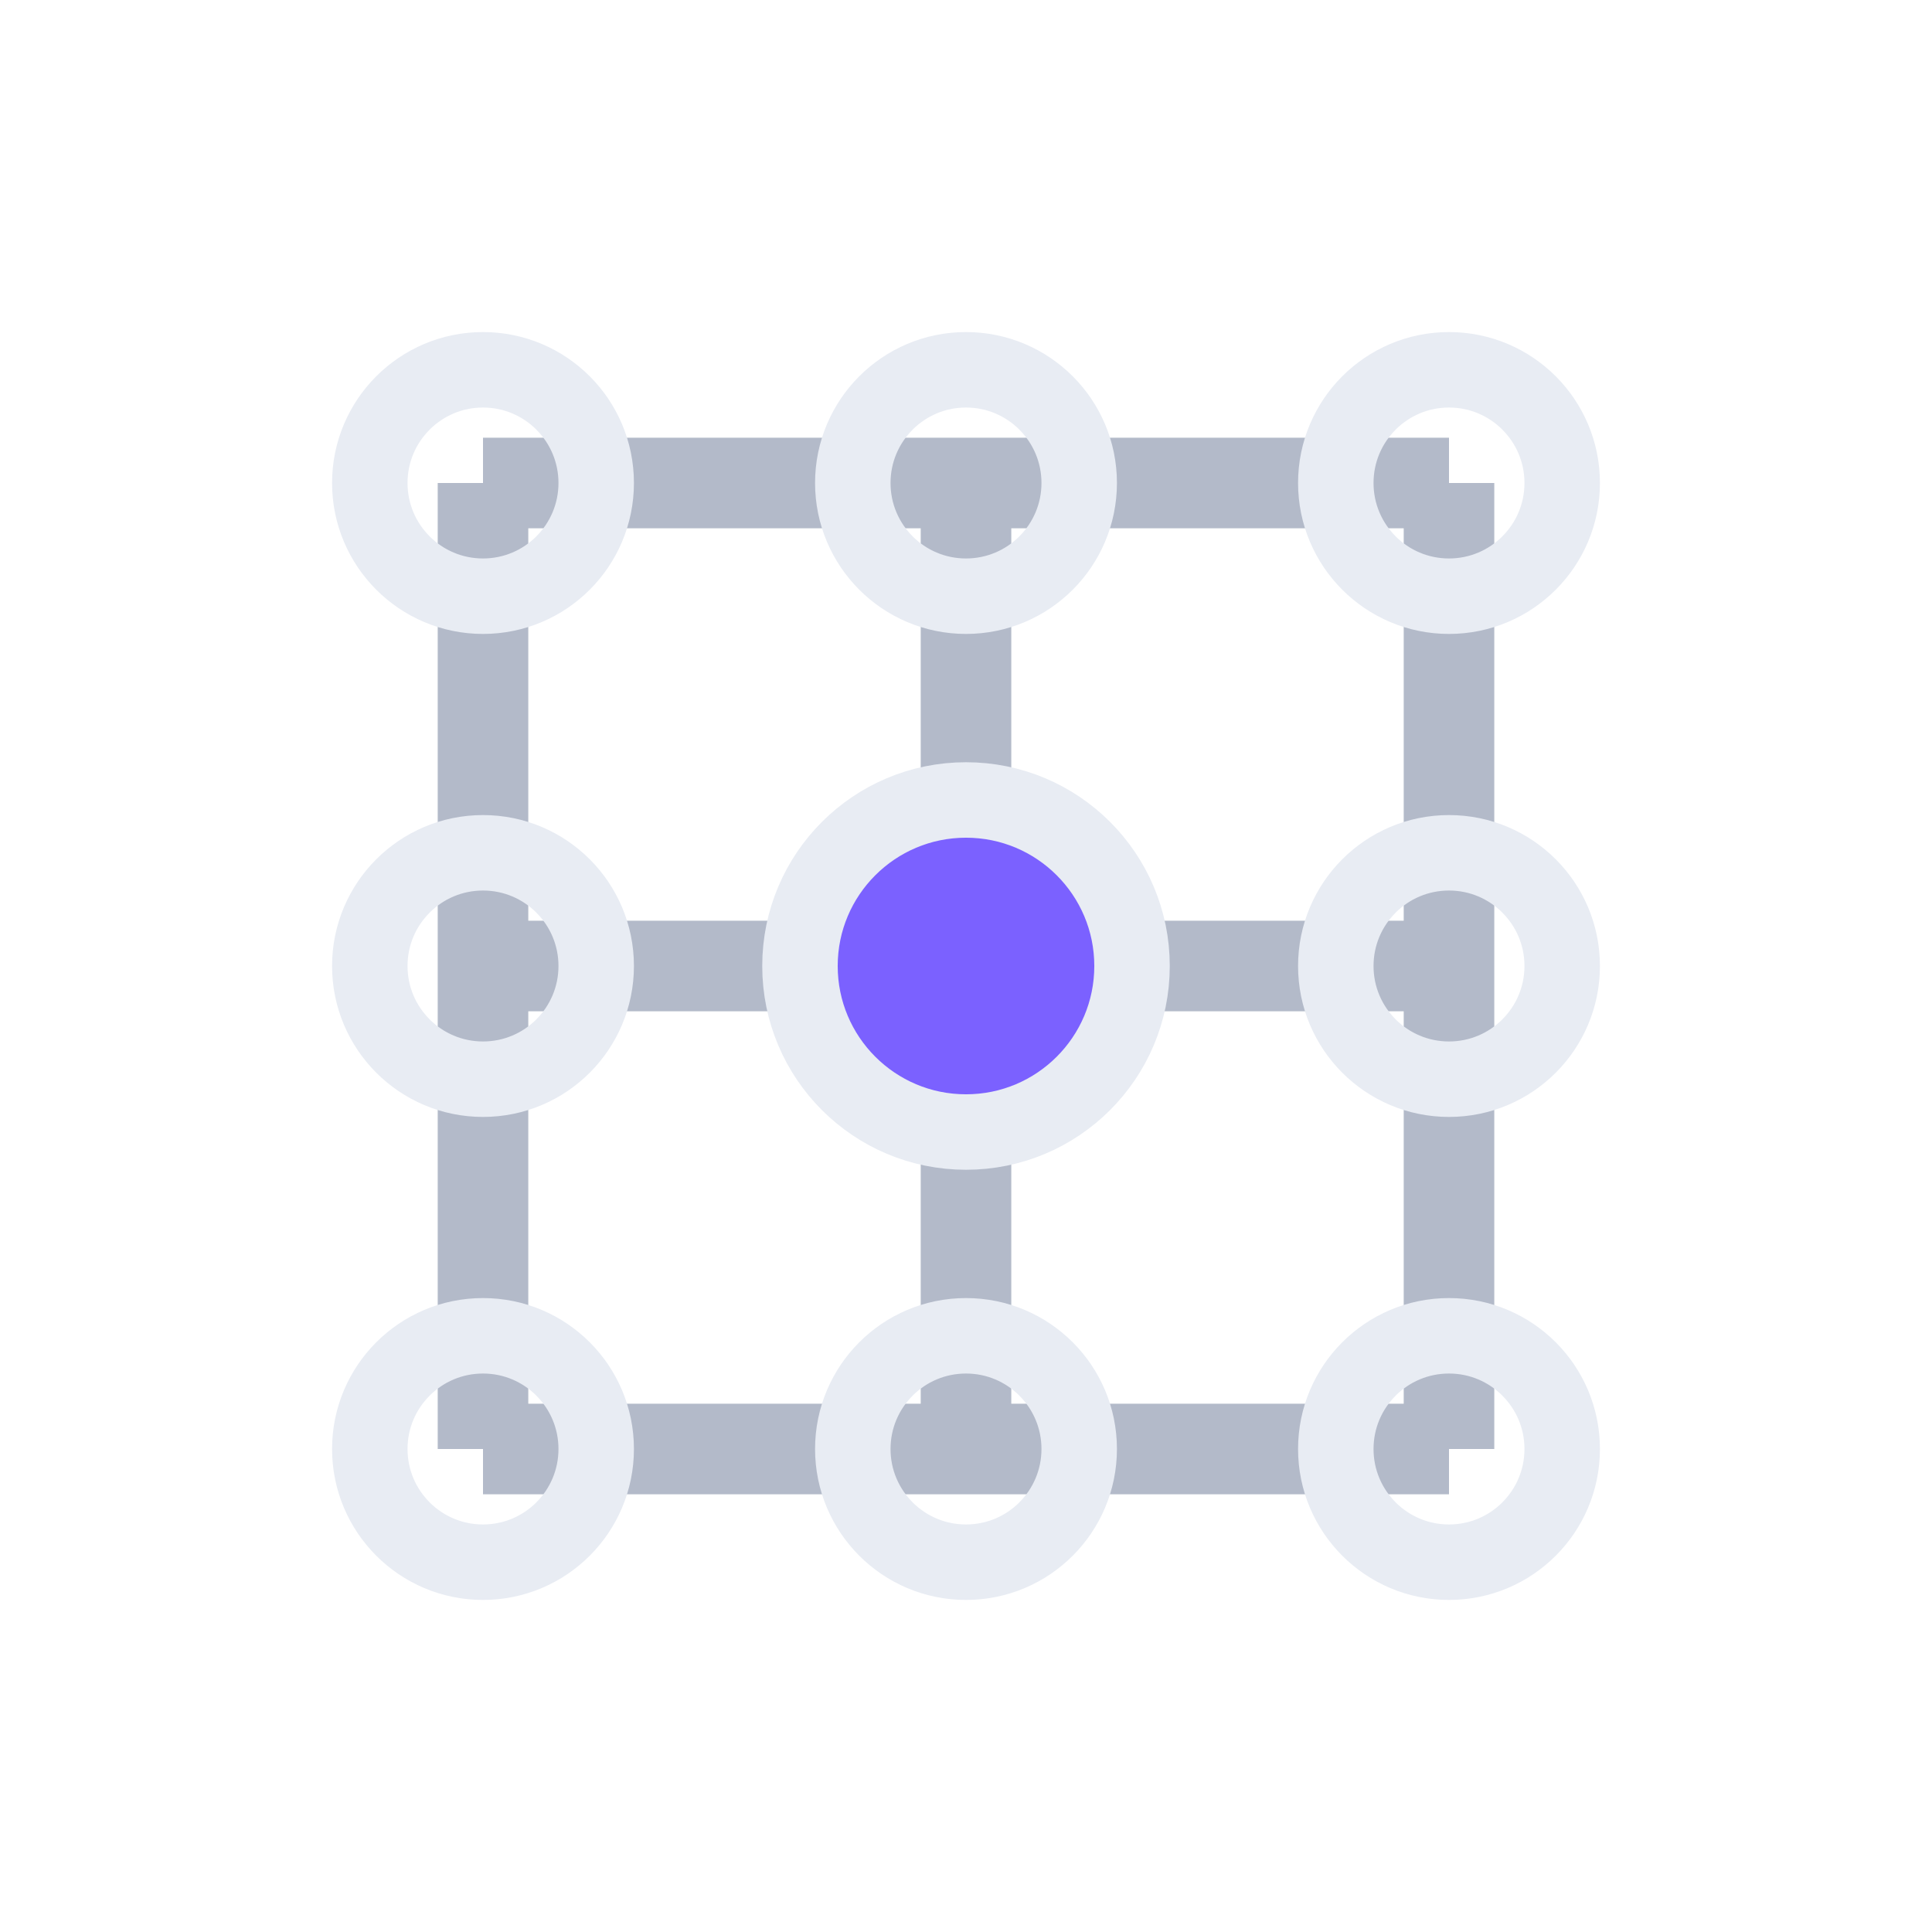
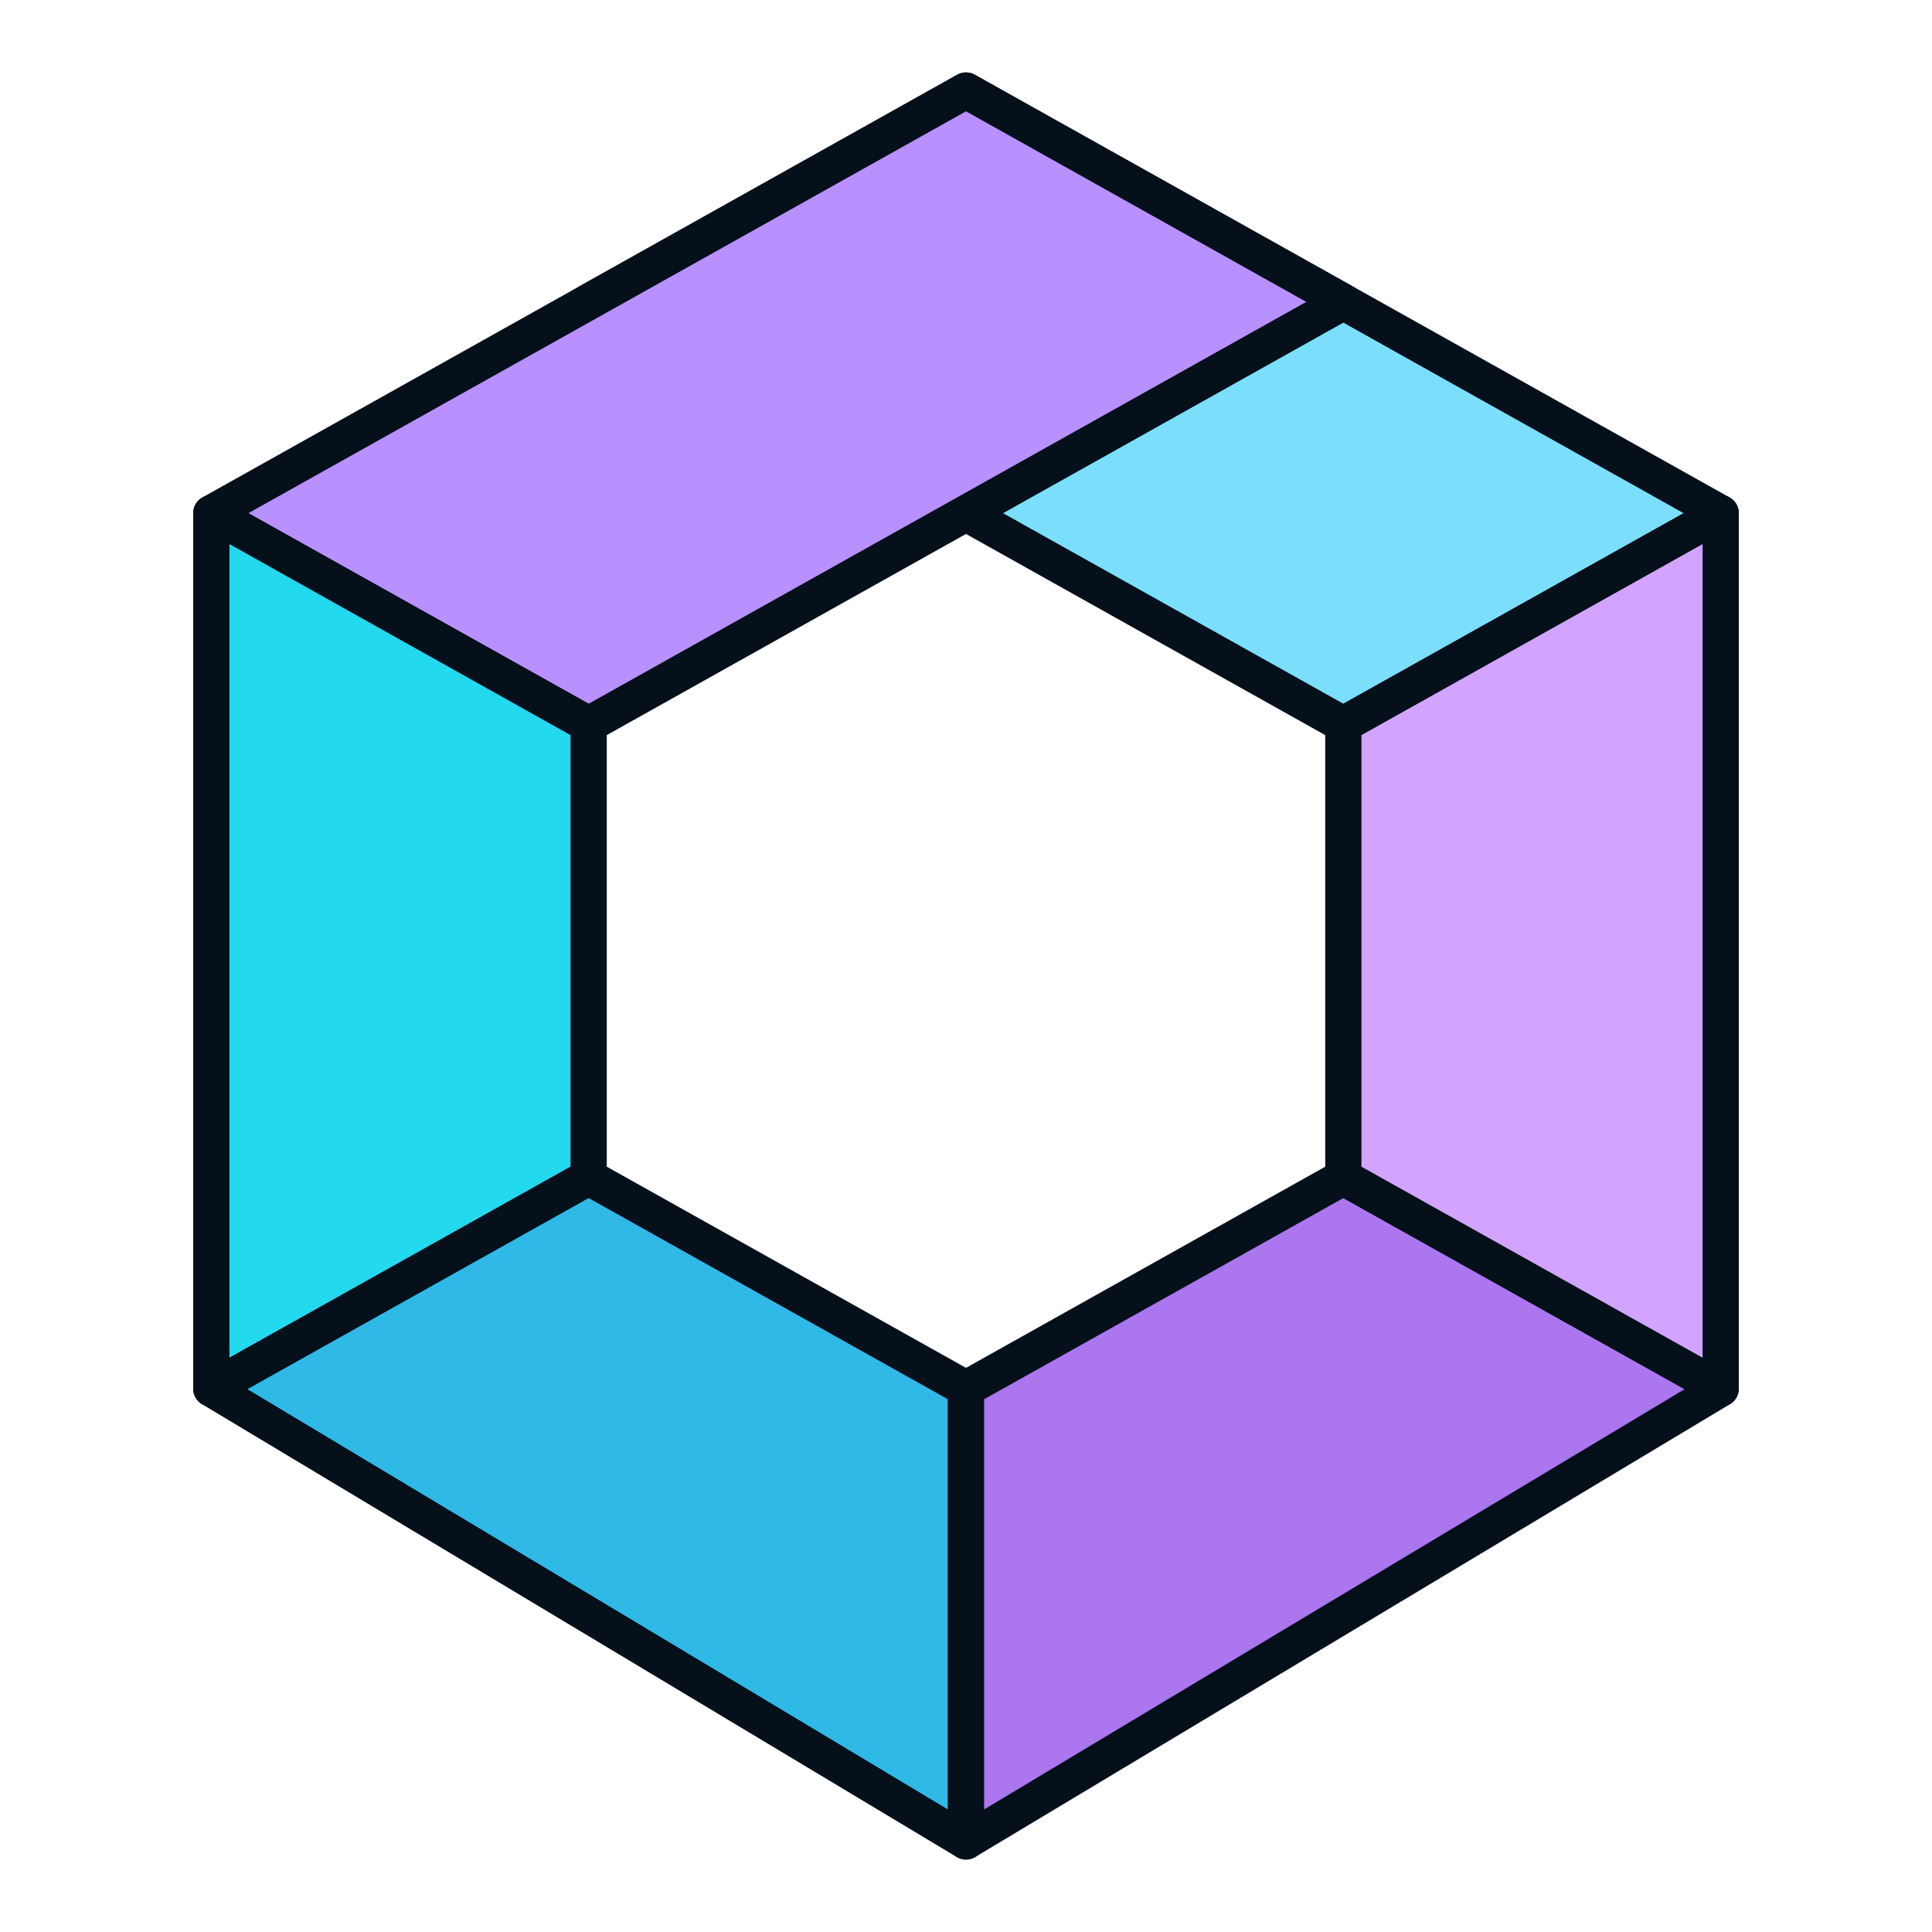
- <svg xmlns="http://www.w3.org/2000/svg" viewBox="0 0 64 64" fill="none">
-   <g stroke="#96A0B4" stroke-opacity=".72" stroke-width="3">
-     <path d="M16 16H48M16 32H48M16 48H48M16 16V48M32 16V48M48 16V48" />
+ <svg xmlns="http://www.w3.org/2000/svg" viewBox="0 0 64 64" role="img" aria-label="URK">
+   <g stroke-linejoin="round" stroke="#06101b" stroke-width="1.2">
+     <path fill="#7bdffb" d="M32 3 57 17 44.5 24 19.5 10Z" />
+     <path fill="#b990ff" d="m32 3 12.5 7-25 14L7 17Z" />
+     <path fill="#23d9ee" d="m7 17 12.5 7v15L7 46Z" />
+     <path fill="#30b9e7" d="m7 46 12.5-7L32 46v15Z" />
+     <path fill="#ac76ef" d="m32 46 12.5-7L57 46 32 61Z" />
+     <path fill="#d2a4ff" d="M57 17v29l-12.5-7V24Z" />
  </g>
-   <g stroke="#E8ECF3" stroke-width="2.5">
-     <circle cx="16" cy="16" r="3.75" />
-     <circle cx="32" cy="16" r="3.75" />
-     <circle cx="48" cy="16" r="3.75" />
-     <circle cx="16" cy="32" r="3.75" />
-     <circle cx="48" cy="32" r="3.75" />
-     <circle cx="16" cy="48" r="3.75" />
-     <circle cx="32" cy="48" r="3.75" />
-     <circle cx="48" cy="48" r="3.75" />
-   </g>
-   <circle cx="32" cy="32" r="5.5" fill="#7B61FF" stroke="#E8ECF3" stroke-width="2.5" />
</svg>
